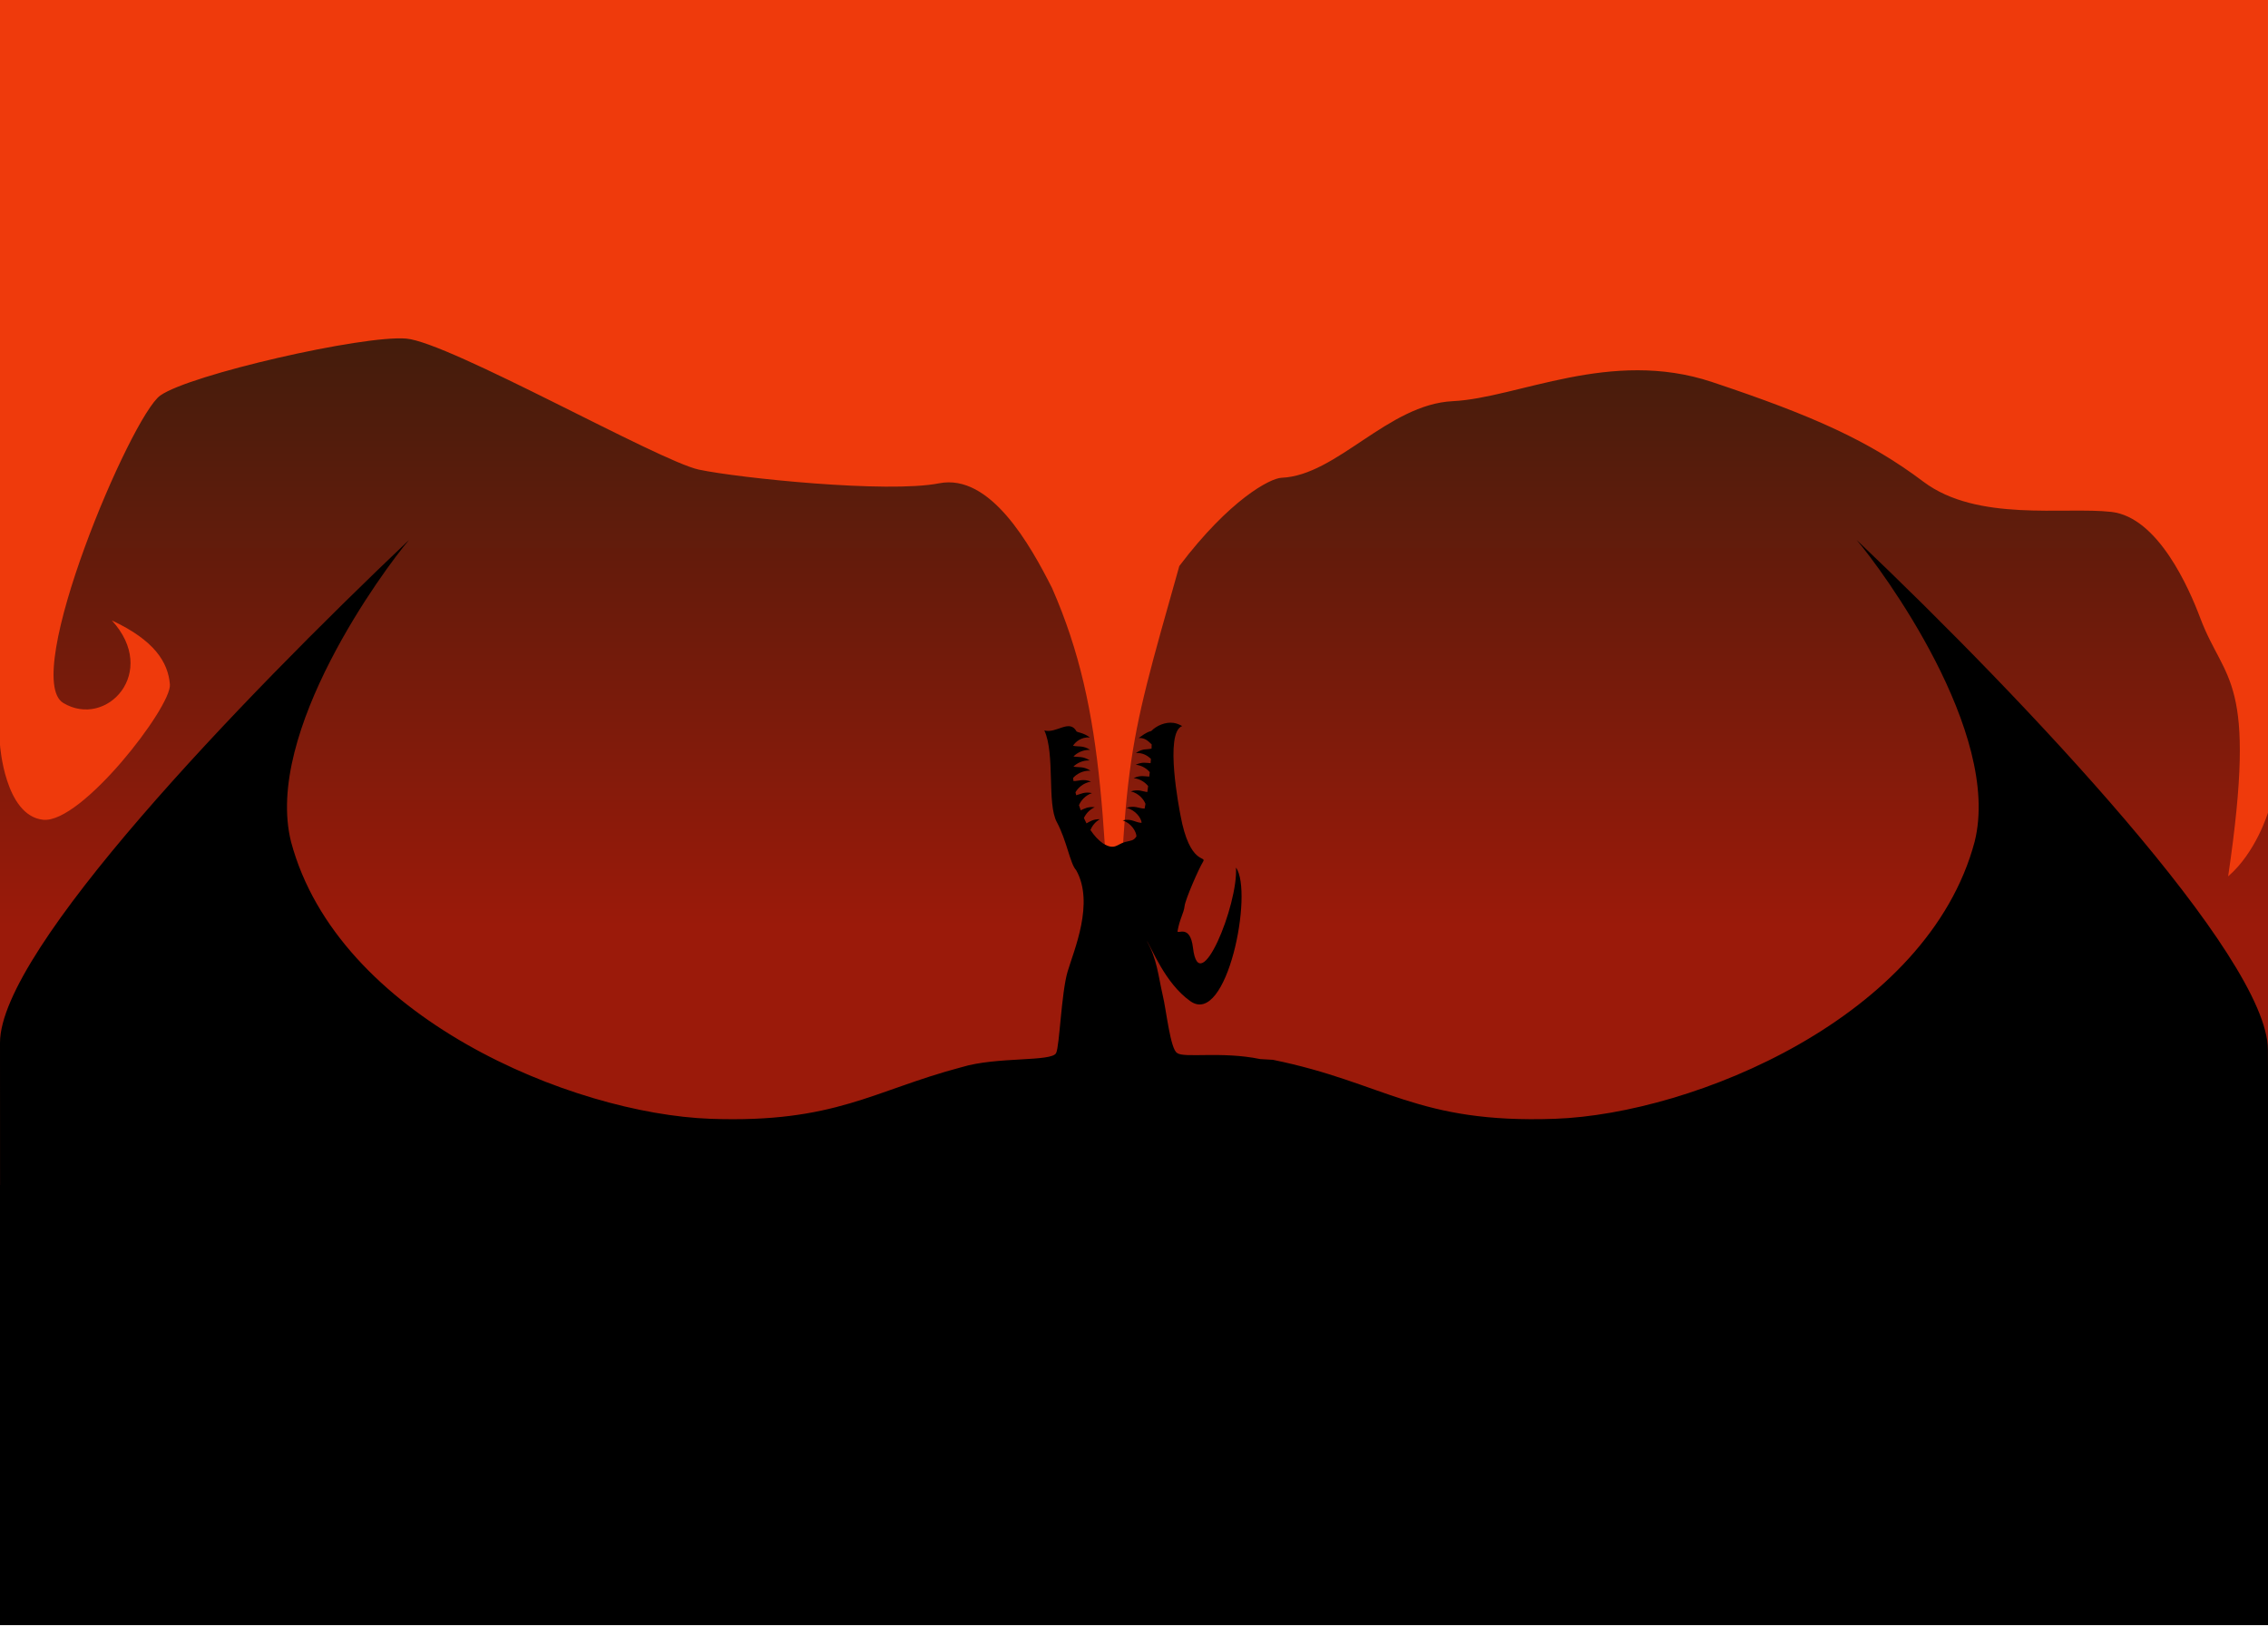
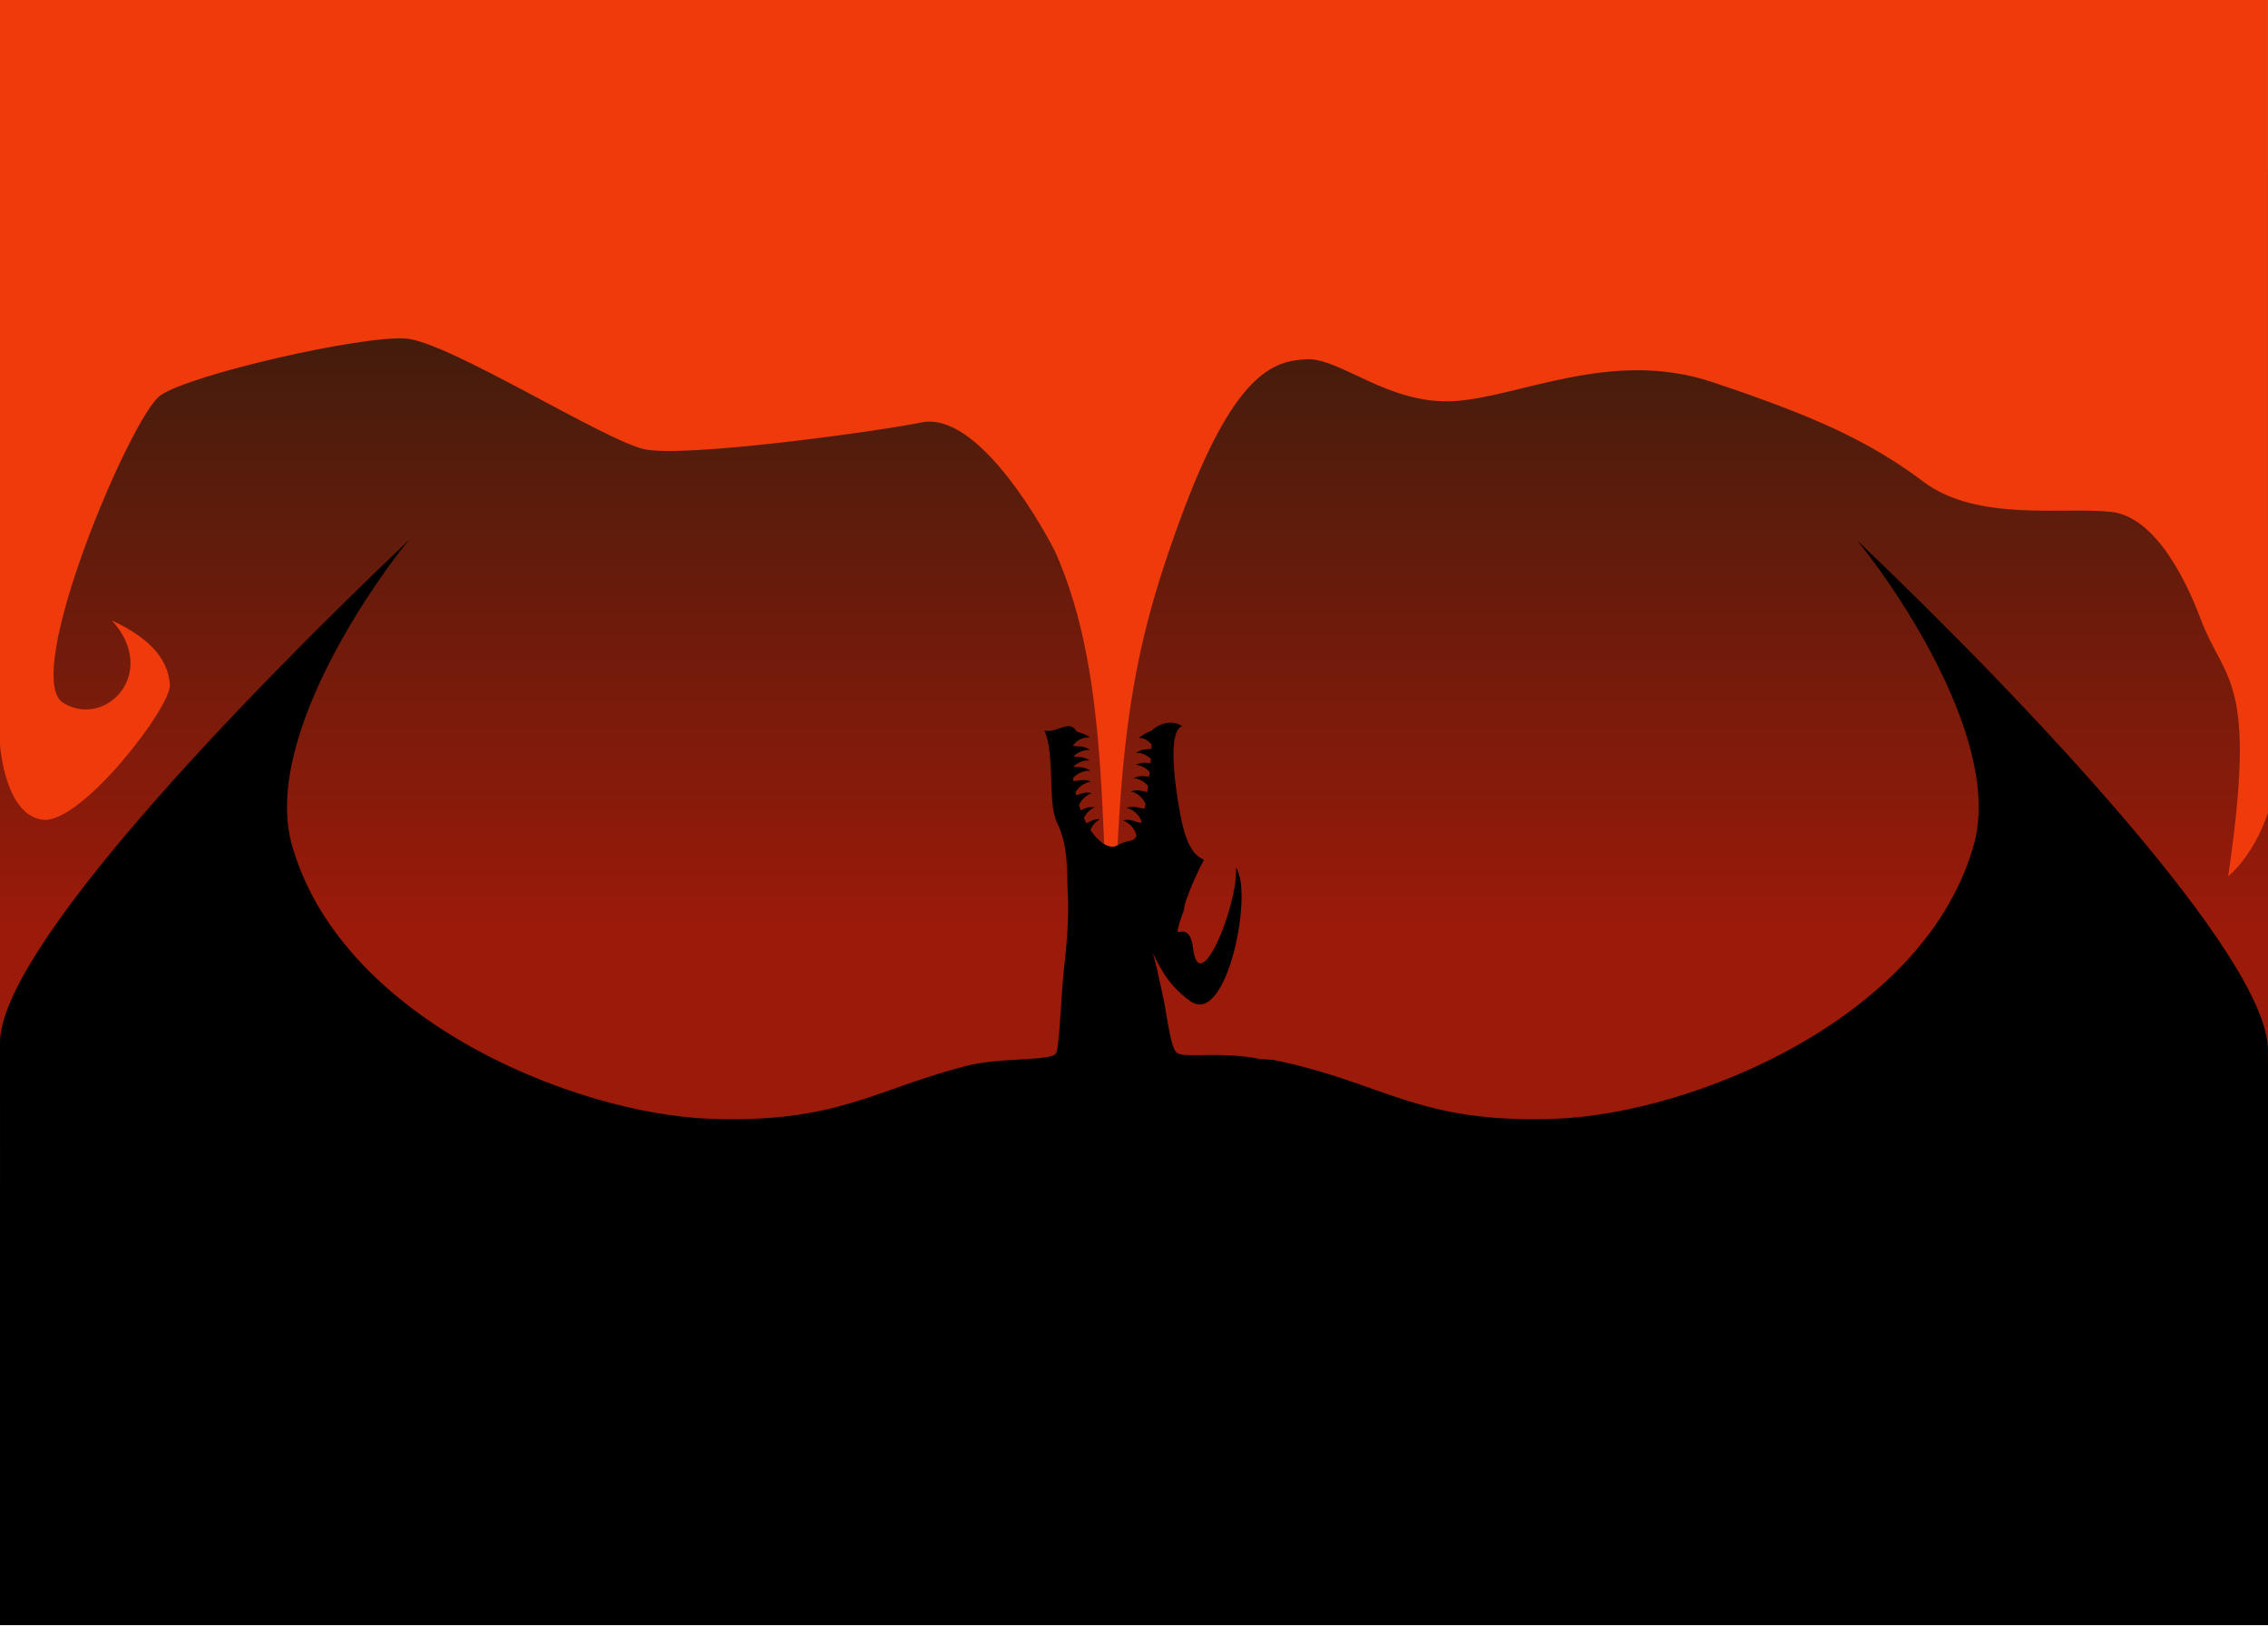
<svg xmlns="http://www.w3.org/2000/svg" xmlns:xlink="http://www.w3.org/1999/xlink" id="svg3723" version="1.1" viewBox="0 0 177.271 127" height="480" width="670">
  <defs id="defs3717">
    <linearGradient id="linearGradient885">
      <stop id="stop881" offset="0" style="stop-color:#2a1d0d;stop-opacity:1" />
      <stop id="stop883" offset="1" style="stop-color:#9b1a0a;stop-opacity:1" />
    </linearGradient>
    <linearGradient gradientTransform="matrix(1,0,0,1.31495,74.08333,-415.2273)" gradientUnits="userSpaceOnUse" y2="294.354" x2="50.271" y1="249.375" x1="50.271" id="linearGradient887" xlink:href="#linearGradient885" />
  </defs>
  <g style="display:inline" transform="translate(0,100.5417)" id="layer4">
    <rect style="fill:url(#linearGradient887);fill-opacity:1;stroke:none;stroke-width:0.302;stroke-miterlimit:4;stroke-dasharray:none;stroke-opacity:1" id="rect836" width="177.271" height="88.37" x="-3.8954827e-006" y="-87.312" />
  </g>
  <g style="display:inline" transform="translate(0,100.5417)" id="layer3">
-     <path id="path832" d="m 87.219,-17.164 c -0.962,-18.368 -0.661,-27.586 -4.992,-37.431 -1.684,-3.321 -4.808,-8.972 -8.831,-8.177 -4.022,0.795 -15.683,-0.416 -18.77,-1.07 -3.087,-0.655 -19.508,-9.956 -22.876,-10.24 -3.368,-0.284 -16.931,2.812 -19.223,4.449 -2.292,1.637 -10.941,22.021 -7.573,24.032 3.368,2.011 7.493,-2.402 3.789,-6.455 3.337,1.556 4.397,3.274 4.537,5.005 0.14,1.731 -6.922,10.898 -9.916,10.571 C 0.37,-36.809 0,-42.333 0,-42.333 L 8.3482585e-6,-100.542 H 58.208 h 47.625 42.333 29.104 l 0,63.5 c 0,0 -0.935,3.114 -3.114,4.984 2.312,-15.622 -0.262,-15.088 -2.18,-20.186 -0.873,-2.321 -3.292,-7.872 -6.94,-8.293 -3.648,-0.421 -10.475,0.816 -14.697,-2.36 -4.223,-3.176 -8.587,-5.146 -16.525,-7.792 -7.938,-2.646 -15.179,1.249 -20.258,1.497 -5.078,0.248 -9.061,5.808 -13.39,5.987 -0.889,0.037 -4.06,1.705 -7.989,6.897 -4.322,15.34 -4.401,14.785 -4.96,39.144 z" style="fill:#ef3a0c;stroke:none;stroke-width:0.265px;stroke-linecap:butt;stroke-linejoin:miter;stroke-opacity:0" />
+     <path id="path832" d="m 86.962,-17.235 c -0.962,-18.368 -0.132,-30.298 -4.463,-40.143 -1.684,-3.321 -6.403,-10.952 -10.426,-10.157 -4.022,0.795 -18.594,2.759 -21.681,2.105 -3.087,-0.655 -15.275,-8.368 -18.643,-8.653 -3.368,-0.284 -16.931,2.812 -19.223,4.449 -2.292,1.637 -10.941,22.021 -7.573,24.032 3.368,2.011 7.493,-2.402 3.789,-6.455 3.337,1.556 4.397,3.274 4.537,5.005 0.14,1.731 -6.922,10.898 -9.916,10.571 C 0.37,-36.809 0,-42.333 0,-42.333 L 8.3482585e-6,-100.542 H 58.208 h 47.625 42.333 29.104 v 63.5 c 0,0 -0.935,3.114 -3.114,4.984 2.312,-15.622 -0.262,-15.088 -2.18,-20.186 -0.873,-2.321 -3.292,-7.872 -6.94,-8.293 -3.648,-0.421 -10.475,0.816 -14.697,-2.36 -4.223,-3.176 -8.587,-5.146 -16.525,-7.792 -7.938,-2.646 -15.179,1.249 -20.258,1.497 -5.078,0.248 -8.797,-3.381 -11.405,-3.273 -2.609,0.108 -5.692,1.008 -9.907,12.519 -4.215,11.511 -5.122,18.516 -5.283,42.712 z" style="fill:#ef3a0c;stroke:none;stroke-width:0.265px;stroke-linecap:butt;stroke-linejoin:miter;stroke-opacity:0" />
  </g>
  <g style="display:inline" transform="translate(0,-170)" id="layer1">
-     <path id="path2118" d="m 31.966,212.201 c -13.229,12.568 -31.966,32.036 -31.966,39.288 1.7198e-4,8.205 2.6459e-4,14.354 0.007,18.808 0.007,4.453 1.064,7.025 4.504,8.216 5.95,2.059 65.644,2.43 84.034,1.531 18.39,0.899 78.88,0.605 84.829,-1.455 3.44,-1.191 3.898,7.826 3.897,-8.048 -9.2e-4,-15.874 0.044,-7.908 -0.007,-18.513 -0.035,-7.252 -18.912,-27.259 -32.141,-39.827 1.918,2.249 11.37,15.016 9.217,23.582 -3.656,13.708 -21.968,21.26 -32.79,21.648 -10.822,0.388 -13.279,-2.824 -22.061,-4.61 0,0 -0.388,-0.027 -0.981,-0.056 -3.014,-0.627 -6.008,-0.056 -6.501,-0.48 -0.529,-0.265 -0.86,-3.44 -1.124,-4.498 -0.362,-1.583 -0.448,-2.858 -1.257,-4.266 0.397,0.529 1.413,3.3 3.411,4.717 2.873,2.038 4.952,-8.553 3.568,-10.439 0.188,2.878 -2.873,10.405 -3.358,6.273 -0.225,-1.915 -1.258,-1.007 -1.206,-1.312 0.163,-0.957 0.493,-1.413 0.546,-1.939 0.053,-0.527 1.129,-2.978 1.445,-3.478 0.316,-0.5 -1.035,0.341 -1.764,-3.633 -0.068,-0.368 -1.278,-6.467 0.133,-6.97 -0.239,-0.14 -0.464,-0.218 -0.678,-0.248 -0.642,-0.09 -1.334,0.221 -1.737,0.633 -0.43,0.108 -0.708,0.367 -0.988,0.549 0.517,-0.027 0.759,0.259 1.02,0.499 -0.003,0.109 -0.004,0.208 -0.01,0.328 -0.411,0.099 -0.682,-0.033 -1.225,0.348 0.544,-0.038 0.916,0.207 1.177,0.456 -0.008,0.109 -0.018,0.222 -0.028,0.335 -0.341,-0.018 -0.653,-0.118 -1.162,0.124 0.491,0.048 0.869,0.311 1.097,0.575 -0.012,0.117 -0.024,0.231 -0.037,0.349 -0.365,-0.007 -0.684,-0.133 -1.223,0.123 0.518,0.05 0.91,0.341 1.133,0.619 -0.02,0.157 -0.04,0.31 -0.063,0.466 -0.39,-0.044 -0.689,-0.244 -1.29,-0.052 0.63,0.149 1.022,0.641 1.145,0.979 -0.022,0.125 -0.044,0.245 -0.067,0.366 -0.461,-0.003 -0.757,-0.271 -1.423,-0.058 0.729,0.172 1.142,0.805 1.185,1.126 1.04e-4,7.9e-4 2.63e-4,8.2e-4 3.7e-4,0.002 -0.004,0.014 -0.007,0.029 -0.011,0.044 -0.494,-0.025 -0.757,-0.352 -1.468,-0.196 0.71,0.239 1.063,0.907 1.076,1.23 3.7e-4,0.009 0.002,0.012 0.003,0.019 -0.227,0.375 -0.454,0.321 -0.911,0.45 -0.612,0.172 -0.794,0.665 -1.703,0.105 -0.366,-0.253 -0.694,-0.615 -0.983,-1.049 0.126,-0.302 0.359,-0.629 0.736,-0.842 -0.517,-0.011 -0.769,0.172 -1.044,0.323 -0.071,-0.134 -0.138,-0.275 -0.203,-0.418 0.145,-0.31 0.421,-0.652 0.849,-0.844 -0.531,-0.06 -0.798,0.113 -1.097,0.24 -0.048,-0.131 -0.094,-0.264 -0.137,-0.399 0.141,-0.337 0.479,-0.761 1.017,-0.945 -0.588,-0.123 -0.873,0.077 -1.233,0.169 -0.018,-0.076 -0.039,-0.151 -0.056,-0.228 0.173,-0.322 0.597,-0.741 1.211,-0.837 -0.618,-0.247 -0.939,-0.038 -1.367,-0.043 -0.011,-0.08 -0.022,-0.159 -0.032,-0.238 0.235,-0.28 0.736,-0.604 1.358,-0.572 -0.556,-0.369 -0.913,-0.229 -1.332,-0.322 0.261,-0.253 0.719,-0.507 1.272,-0.479 -0.528,-0.351 -0.877,-0.241 -1.27,-0.309 0.253,-0.264 0.729,-0.544 1.308,-0.514 -0.559,-0.371 -0.917,-0.228 -1.339,-0.324 2.42e-4,-0.002 5.82e-4,-0.004 8.46e-4,-0.005 0.186,-0.295 0.616,-0.685 1.315,-0.649 -0.509,-0.37 -0.908,-0.367 -1.045,-0.47 -0.551,-1.003 -1.585,0.197 -2.515,-0.076 0.855,1.852 0.192,5.71 0.975,7.163 0.783,1.453 1.044,3.281 1.509,3.752 1.454,2.572 -0.18,6.283 -0.668,7.942 -0.488,1.659 -0.628,5.821 -0.893,6.35 -0.323,0.709 -4.629,0.267 -7.401,1.113 -6.894,1.819 -9.873,4.381 -19.61,4.032 -10.822,-0.388 -29.134,-7.94 -32.79,-21.648 -2.153,-8.566 7.299,-21.333 9.217,-23.582 z" style="fill:#000000;stroke:none;stroke-width:0.265px;stroke-linecap:butt;stroke-linejoin:miter;stroke-opacity:1" />
+     <path id="path2118" d="m 31.966,212.201 c -13.229,12.568 -31.966,32.036 -31.966,39.288 1.7198e-4,8.205 2.6459e-4,14.354 0.007,18.808 0.007,4.453 1.064,7.025 4.504,8.216 5.95,2.059 65.644,2.43 84.034,1.531 18.39,0.899 78.88,0.605 84.829,-1.455 3.44,-1.191 3.898,7.826 3.897,-8.048 -9.2e-4,-15.874 0.044,-7.908 -0.007,-18.513 -0.035,-7.252 -18.912,-27.259 -32.141,-39.827 1.918,2.249 11.37,15.016 9.217,23.582 -3.656,13.708 -21.968,21.26 -32.79,21.648 -10.822,0.388 -13.279,-2.824 -22.061,-4.61 0,0 -0.388,-0.027 -0.981,-0.056 -3.014,-0.627 -6.008,-0.056 -6.501,-0.48 -0.529,-0.265 -0.86,-3.44 -1.124,-4.498 -0.362,-1.583 -0.542,-2.694 -0.812,-3.331 0.42,0.646 0.969,2.365 2.966,3.782 2.873,2.038 4.952,-8.553 3.568,-10.439 0.188,2.878 -2.873,10.405 -3.358,6.273 -0.225,-1.915 -1.258,-1.007 -1.206,-1.312 0.163,-0.957 0.493,-1.413 0.546,-1.939 0.053,-0.527 1.129,-2.978 1.445,-3.478 0.316,-0.5 -1.035,0.341 -1.764,-3.633 -0.068,-0.368 -1.278,-6.467 0.133,-6.97 -0.239,-0.14 -0.464,-0.218 -0.678,-0.248 -0.642,-0.09 -1.334,0.221 -1.737,0.633 -0.43,0.108 -0.708,0.367 -0.988,0.549 0.517,-0.027 0.759,0.259 1.02,0.499 -0.003,0.109 -0.004,0.208 -0.01,0.328 -0.411,0.099 -0.682,-0.033 -1.225,0.348 0.544,-0.038 0.916,0.207 1.177,0.456 -0.008,0.109 -0.018,0.222 -0.028,0.335 -0.341,-0.018 -0.653,-0.118 -1.162,0.124 0.491,0.048 0.869,0.311 1.097,0.575 -0.012,0.117 -0.024,0.231 -0.037,0.349 -0.365,-0.007 -0.684,-0.133 -1.223,0.123 0.518,0.05 0.91,0.341 1.133,0.619 -0.02,0.157 -0.04,0.31 -0.063,0.466 -0.39,-0.044 -0.689,-0.244 -1.29,-0.052 0.63,0.149 1.022,0.641 1.145,0.979 -0.022,0.125 -0.044,0.245 -0.067,0.366 -0.461,-0.003 -0.757,-0.271 -1.423,-0.058 0.729,0.172 1.142,0.805 1.185,1.126 1.04e-4,7.9e-4 2.63e-4,8.2e-4 3.7e-4,0.002 -0.004,0.014 -0.007,0.029 -0.011,0.044 -0.494,-0.025 -0.757,-0.352 -1.468,-0.196 0.71,0.239 1.063,0.907 1.076,1.23 3.7e-4,0.009 0.002,0.012 0.003,0.019 -0.227,0.375 -0.454,0.321 -0.911,0.45 -0.612,0.172 -0.794,0.665 -1.703,0.105 -0.366,-0.253 -0.694,-0.615 -0.983,-1.049 0.126,-0.302 0.359,-0.629 0.736,-0.842 -0.517,-0.011 -0.769,0.172 -1.044,0.323 -0.071,-0.134 -0.138,-0.275 -0.203,-0.418 0.145,-0.31 0.421,-0.652 0.849,-0.844 -0.531,-0.06 -0.798,0.113 -1.097,0.24 -0.048,-0.131 -0.094,-0.264 -0.137,-0.399 0.141,-0.337 0.479,-0.761 1.017,-0.945 -0.588,-0.123 -0.873,0.077 -1.233,0.169 -0.018,-0.076 -0.039,-0.151 -0.056,-0.228 0.173,-0.322 0.597,-0.741 1.211,-0.837 -0.618,-0.247 -0.939,-0.038 -1.367,-0.043 -0.011,-0.08 -0.022,-0.159 -0.032,-0.238 0.235,-0.28 0.736,-0.604 1.358,-0.572 -0.556,-0.369 -0.913,-0.229 -1.332,-0.322 0.261,-0.253 0.719,-0.507 1.272,-0.479 -0.528,-0.351 -0.877,-0.241 -1.27,-0.309 0.253,-0.264 0.729,-0.544 1.308,-0.514 -0.559,-0.371 -0.917,-0.228 -1.339,-0.324 2.42e-4,-0.002 5.82e-4,-0.004 8.46e-4,-0.005 0.186,-0.295 0.616,-0.685 1.315,-0.649 -0.509,-0.37 -0.908,-0.367 -1.045,-0.47 -0.551,-1.003 -1.585,0.197 -2.515,-0.076 0.855,1.852 0.245,5.682 0.975,7.163 0.947,1.921 0.76,3.888 0.86,5.614 0.1,1.726 -0.078,3.924 -0.299,5.846 -0.22,1.922 -0.348,6.055 -0.612,6.584 -0.323,0.709 -4.629,0.267 -7.401,1.113 -6.894,1.819 -9.873,4.381 -19.61,4.032 -10.822,-0.388 -29.134,-7.94 -32.79,-21.648 -2.153,-8.566 7.299,-21.333 9.217,-23.582 z" style="fill:#000000;stroke:none;stroke-width:0.265px;stroke-linecap:butt;stroke-linejoin:miter;stroke-opacity:1" />
    <rect y="262.604" x="-3.8954827e-006" height="34.396" width="177.271" id="rect2724" style="fill:#000000;fill-opacity:1;stroke:none;stroke-width:0.189;stroke-miterlimit:4;stroke-dasharray:none;stroke-opacity:1" />
  </g>
  <g style="display:none" transform="translate(0,100.5417)" id="layer2">
    <g transform="translate(74.08333,-44.97917)" id="text891" style="font-style:normal;font-variant:normal;font-weight:normal;font-stretch:normal;font-size:10.583px;line-height:1.25;font-family:'Dumbledor 1';-inkscape-font-specification:'Dumbledor 1, ';letter-spacing:0px;word-spacing:0px;display:inline;fill:#000003;fill-opacity:1;stroke:none;stroke-width:0.079;stroke-miterlimit:4;stroke-dasharray:none;stroke-dashoffset:0;stroke-opacity:1;paint-order:normal" aria-label="Blak Wurm      Entertainment">
      <path id="path893" style="fill:#000003;fill-opacity:1;stroke:none;stroke-width:0.079;stroke-miterlimit:4;stroke-dasharray:none;stroke-dashoffset:0;stroke-opacity:1;paint-order:normal" d="m -34.238,8.887 q 0,1.364 -1.576,1.933 -0.687,0.248 -1.607,0.31 l 0.01,0.015 h -0.248 q -0.078,0 -0.238,0.005 -0.16,0.005 -0.238,0.005 h -0.238 l -0.181,-0.01 h -0.439 q 0.264,-0.269 0.295,-0.408 l 0.041,-0.475 V 6.061 q 0,-0.388 -0.227,-0.672 -0.269,-0.331 -0.362,-0.331 l -0.01,-0.248 0.16,-0.01 q 0.703,-0.047 1.075,0.31 l 0.109,0.176 q 0.775,-0.62 1.674,-0.62 0.62,0 1.039,0.3 0.475,0.336 0.475,0.935 0,0.698 -0.543,1.271 1.028,0.558 1.028,1.716 z m -1.592,-2.904 q 0,-0.708 -0.801,-0.708 -0.341,0 -0.641,0.119 -0.393,0.155 -0.434,0.429 l 0.005,0.067 v 0.842 q 0.424,0.005 1.307,0.088 0.078,0.005 0.32,0.057 0.243,-0.377 0.243,-0.894 z m 0.486,2.925 q 0,-0.853 -0.765,-1.354 -0.625,-0.408 -1.318,-0.408 -0.269,0 -0.274,0.047 v 3.39 q 0,0.083 0.026,0.16 0.021,0.005 0.047,0 0.124,-0.021 0.212,-0.021 0.723,0 1.307,-0.382 0.765,-0.501 0.765,-1.431 z" />
      <path id="path895" style="fill:#000003;fill-opacity:1;stroke:none;stroke-width:0.079;stroke-miterlimit:4;stroke-dasharray:none;stroke-dashoffset:0;stroke-opacity:1;paint-order:normal" d="m -31.856,11.151 h -1.55 q 0.212,-0.279 0.269,-0.46 l 0.031,-0.424 V 6.143 q 0,-0.382 -0.377,-0.382 -0.134,0 -0.377,0.057 0.238,-0.377 0.76,-0.574 0.248,-0.093 0.941,-0.238 V 10.267 q 0,0.362 0.036,0.481 0.041,0.14 0.269,0.403 z" />
      <path id="path897" style="fill:#000003;fill-opacity:1;stroke:none;stroke-width:0.079;stroke-miterlimit:4;stroke-dasharray:none;stroke-dashoffset:0;stroke-opacity:1;paint-order:normal" d="m -27.727,11.141 h -1.054 q -0.129,0 -0.217,-0.15 -0.072,-0.124 -0.057,-0.176 0.005,-0.026 0.026,-0.083 -0.61,0.455 -1.106,0.455 -0.574,0 -0.935,-0.258 -0.413,-0.289 -0.413,-0.842 0,-1.023 0.92,-1.271 0.822,-0.222 1.054,-0.326 0.336,-0.15 0.486,-0.429 -0.429,-0.253 -0.987,-0.253 -0.465,0 -1.183,0.191 0.636,-0.589 1.623,-0.589 0.486,0 1.008,0.176 0.346,0.165 0.346,0.558 V 10.624 q 0,0.026 0.052,0.093 0.124,0.341 0.439,0.424 z m -1.297,-0.972 V 8.536 q -0.243,0.253 -0.558,0.362 -0.636,0.222 -0.713,0.274 -0.295,0.202 -0.295,0.677 0,0.698 0.677,0.698 0.419,0 0.889,-0.377 z" />
      <path id="path899" style="fill:#000003;fill-opacity:1;stroke:none;stroke-width:0.079;stroke-miterlimit:4;stroke-dasharray:none;stroke-dashoffset:0;stroke-opacity:1;paint-order:normal" d="m -23.593,11.146 h -0.806 q 0,-0.925 -0.305,-1.493 -0.393,-0.734 -1.24,-0.734 -0.165,0 -0.269,0.026 -0.015,-0.01 -0.036,-0.016 V 10.619 q 0,0.191 0.351,0.527 h -1.499 q 0.341,-0.346 0.341,-0.527 V 6.536 q 0,-0.176 -0.181,-0.331 -0.269,-0.227 -0.32,-0.227 l -0.021,-0.248 q 0.336,-0.052 0.822,-0.346 0.181,-0.109 0.703,-0.429 l -0.026,0.408 q -0.171,0.537 -0.171,0.837 v 2.356 q 0,-0.057 0.103,-0.057 0.32,0 0.801,-0.14 0.568,-0.165 0.568,-0.641 0,-0.088 -0.015,-0.196 l 1.173,-0.021 -0.346,0.615 q -0.341,0.336 -0.832,0.532 1.199,0.429 1.204,2.496 z" />
      <path id="path901" style="fill:#000003;fill-opacity:1;stroke:none;stroke-width:0.079;stroke-miterlimit:4;stroke-dasharray:none;stroke-dashoffset:0;stroke-opacity:1;paint-order:normal" d="m -10.255,8.061 q 0,1.323 -0.718,2.217 -0.791,0.982 -2.139,0.982 -0.062,0 -0.191,0.01 -0.129,0.01 -0.191,0.01 -0.615,0 -0.966,-0.109 -0.419,-0.129 -0.863,-0.501 -0.811,0.594 -1.974,0.594 -1.354,0 -2.139,-0.982 -0.718,-0.894 -0.718,-2.217 0,-0.78 0.532,-1.581 0.558,-0.682 0.636,-0.801 0,-0.047 -0.119,-0.16 l -0.584,-0.558 q 0.155,-0.171 0.258,-0.171 h 1.333 q 0.078,0 0.129,0.021 l 0.047,0.072 v 0.15 q -1.127,1.08 -1.127,3.028 0,1.204 0.517,1.881 0.579,0.76 1.747,0.76 0.677,0 1.158,-0.367 -0.78,-1.018 -0.78,-2.274 0,-1.302 0.708,-2.382 0,-0.052 -0.114,-0.16 l -0.594,-0.558 q 0.155,-0.171 0.253,-0.171 h 1.049 q 0.217,0 0.248,0.217 -0.444,1.333 -0.444,3.054 0,1.049 0.362,1.752 0.481,0.935 1.323,0.935 h 0.047 q 1.116,0 1.741,-0.816 0.47,-0.615 0.47,-1.876 0,-1.948 -1.127,-3.028 V 4.883 l 0.047,-0.072 q 0.047,-0.021 0.129,-0.021 h 1.333 q 0.103,0 0.258,0.171 l -0.584,0.558 q -0.119,0.114 -0.119,0.16 0.072,0.119 0.636,0.801 0.532,0.801 0.532,1.581 z" />
      <path id="path903" style="fill:#000003;fill-opacity:1;stroke:none;stroke-width:0.079;stroke-miterlimit:4;stroke-dasharray:none;stroke-dashoffset:0;stroke-opacity:1;paint-order:normal" d="m -6.152,9.57 q 0,0.853 -0.45,1.256 -0.413,0.367 -1.287,0.403 -0.873,0.036 -1.369,-0.315 -0.253,-0.181 -0.398,-0.584 -0.129,-0.357 -0.129,-0.713 0,-0.357 0.377,-1.178 l 0.016,-0.093 q -0.021,-0.129 -0.341,-0.444 l -0.098,-0.289 h 1.38 l -0.016,0.362 q -0.424,0.78 -0.424,1.654 0,0.723 0.207,0.904 0.212,0.264 0.899,0.284 l 0.021,-0.005 q 0.326,-0.124 0.455,-0.295 0.026,-0.041 0.088,-0.124 v 0.031 l 0.005,-0.01 q 0.222,-0.444 0.222,-0.842 0,-0.858 -0.522,-1.633 l -0.072,-0.372 h 1.39 l -0.088,0.289 q -0.336,0.315 -0.341,0.444 l 0.016,0.083 0.315,0.517 q 0.145,0.32 0.145,0.672 z" />
      <path id="path905" style="fill:#000003;fill-opacity:1;stroke:none;stroke-width:0.079;stroke-miterlimit:4;stroke-dasharray:none;stroke-dashoffset:0;stroke-opacity:1;paint-order:normal" d="m -2.312,8.293 q 0,0.847 -1.406,1.194 0.351,-0.284 0.465,-0.419 0.181,-0.212 0.207,-0.377 0.036,-0.212 -0.047,-0.388 -0.186,-0.233 -0.274,-0.274 -0.186,-0.109 -0.444,-0.109 -0.687,0 -0.687,0.233 v 2.408 l 0.031,0.222 q 0.01,0.078 0.32,0.362 h -1.509 l 0.212,-0.207 q 0.098,-0.098 0.119,-0.243 l 0.021,-2.341 q 0.005,-0.403 -0.465,-0.553 l 0.041,-0.062 q 0.041,-0.062 0.041,-0.14 l 0.289,-0.031 q 0.326,-0.036 0.62,0.129 l 0.088,0.062 q 0.46,-0.32 1.101,-0.32 0.465,0 0.827,0.191 0.45,0.238 0.45,0.661 z" />
      <path id="path907" style="fill:#000003;fill-opacity:1;stroke:none;stroke-width:0.079;stroke-miterlimit:4;stroke-dasharray:none;stroke-dashoffset:0;stroke-opacity:1;paint-order:normal" d="m 3.987,9.218 q 0,0.351 -0.145,0.672 l -0.315,0.517 -0.016,0.083 q 0.005,0.129 0.341,0.444 l 0.088,0.289 H 2.551 l 0.072,-0.372 q 0.47,-0.698 0.47,-1.633 0,-0.419 -0.171,-0.739 -0.217,-0.408 -0.589,-0.408 -0.501,0 -0.842,0.367 0.16,0.403 0.16,0.78 0,0.357 -0.377,1.178 l -0.016,0.093 q 0.005,0.129 0.341,0.444 l 0.098,0.289 H 0.318 l 0.016,-0.362 Q 0.757,10.081 0.757,9.208 q 0,-0.465 -0.202,-0.775 -0.233,-0.362 -0.677,-0.362 -0.233,0 -0.543,0.191 -0.269,0.165 -0.269,0.284 v 1.953 q 0,0.155 0.098,0.279 l 0.295,0.196 0.047,0.248 H -2.09 l 0.243,-0.233 q 0.109,-0.124 0.109,-0.284 V 8.18 q 0,-0.186 -0.346,-0.522 h 1.152 v 0.284 q 0.568,-0.351 1.152,-0.351 0.522,0 0.904,0.331 l 0.16,0.191 q 0.512,-0.522 1.318,-0.522 0.677,0 1.049,0.491 0.336,0.439 0.336,1.137 z" />
      <path id="path909" style="fill:#000003;fill-opacity:1;stroke:none;stroke-width:0.079;stroke-miterlimit:4;stroke-dasharray:none;stroke-dashoffset:0;stroke-opacity:1;paint-order:normal" d="m 27.169,10.996 q -0.093,0.171 -0.238,0.171 h -4.02 l -0.191,-0.181 0.429,-0.238 q 0.14,-0.145 0.176,-0.233 0,-0.067 0.015,-0.207 l 0.005,-0.01 V 5.637 q 0,-0.222 -0.202,-0.424 L 22.715,4.976 22.906,4.795 h 4.02 q 0.145,0 0.238,0.171 -0.238,0.382 -0.238,0.522 l 0.047,0.351 -0.31,-0.098 Q 26.182,5.379 25.448,5.249 l -0.258,-0.021 -0.264,-0.01 -0.429,0.01 -0.207,0.021 V 7.26 h 2.651 L 26.559,7.906 26.037,8.402 Q 25.567,7.766 24.601,7.725 q -0.021,0 -0.119,-0.005 -0.103,-0.005 -0.15,0.01 -0.047,0.01 -0.041,0.041 l 0.005,2.94 0.207,0.021 0.429,0.01 0.264,-0.01 0.258,-0.021 q 0.734,-0.129 1.214,-0.491 l 0.31,-0.098 -0.047,0.351 q 0,0.14 0.238,0.522 z" />
      <path id="path911" style="fill:#000003;fill-opacity:1;stroke:none;stroke-width:0.079;stroke-miterlimit:4;stroke-dasharray:none;stroke-dashoffset:0;stroke-opacity:1;paint-order:normal" d="m 31.474,11.213 h -1.38 l 0.015,-0.362 q 0.424,-0.78 0.424,-1.654 0,-1.137 -1.034,-1.137 -0.233,0 -0.543,0.191 Q 28.688,8.417 28.688,8.536 v 1.953 q 0,0.155 0.098,0.279 l 0.295,0.196 0.047,0.248 h -1.597 l 0.243,-0.233 q 0.109,-0.124 0.109,-0.284 V 8.169 q 0,-0.186 -0.346,-0.522 h 1.152 v 0.284 q 0.568,-0.351 1.307,-0.351 0.796,0 1.302,0.832 0.129,0.346 0.129,0.796 0,0.357 -0.377,1.178 l -0.015,0.093 q 0.005,0.129 0.341,0.444 z" />
      <path id="path913" style="fill:#000003;fill-opacity:1;stroke:none;stroke-width:0.079;stroke-miterlimit:4;stroke-dasharray:none;stroke-dashoffset:0;stroke-opacity:1;paint-order:normal" d="m 35.045,11.146 q -0.233,0.015 -0.439,0.015 -0.997,0 -1.416,-0.31 -0.491,-0.362 -0.491,-1.318 h 0.005 L 32.709,7.983 H 31.851 L 32.006,7.616 q 0.103,-0.078 0.103,-0.207 0,-0.031 -0.005,-0.093 -0.005,-0.067 -0.005,-0.098 0,-0.103 0.041,-0.186 0.202,0.377 0.568,0.434 l 0.005,-0.946 q 0,-0.32 -0.217,-0.429 -0.14,-0.041 -0.202,-0.083 -0.098,-0.041 -0.32,-0.305 h 1.545 v 1.798 h 1.514 l -0.264,0.481 h -1.251 v 1.638 q 0,0.63 0.207,0.847 0.258,0.274 0.315,0.31 0.279,0.181 1.003,0.367 z" />
      <path id="path915" style="fill:#000003;fill-opacity:1;stroke:none;stroke-width:0.079;stroke-miterlimit:4;stroke-dasharray:none;stroke-dashoffset:0;stroke-opacity:1;paint-order:normal" d="m 39.029,9.74 q -0.532,1.499 -1.891,1.499 -0.785,0 -1.354,-0.543 -0.563,-0.548 -0.563,-1.328 0,-0.858 0.506,-1.364 0.512,-0.512 1.369,-0.512 0.656,0 1.049,0.336 0.346,0.3 0.584,0.951 l -2.635,0.47 -0.01,0.062 q 0.01,-0.052 0.026,-0.098 0.005,0.021 0.005,0.062 0,0.615 0.351,1.034 0.372,0.45 0.972,0.45 0.486,0 0.93,-0.295 0.424,-0.279 0.661,-0.723 z M 37.83,8.474 Q 37.768,8.195 37.51,8.03 37.256,7.859 36.972,7.895 36.538,7.952 36.321,8.298 36.207,8.562 36.094,8.82 Z" />
      <path id="path917" style="fill:#000003;fill-opacity:1;stroke:none;stroke-width:0.079;stroke-miterlimit:4;stroke-dasharray:none;stroke-dashoffset:0;stroke-opacity:1;paint-order:normal" d="m 42.853,8.293 q 0,0.847 -1.406,1.194 Q 41.799,9.203 41.912,9.068 42.093,8.856 42.119,8.691 42.155,8.479 42.073,8.304 41.887,8.071 41.799,8.03 41.613,7.921 41.354,7.921 q -0.687,0 -0.687,0.233 v 2.408 l 0.031,0.222 q 0.01,0.078 0.32,0.362 h -1.509 l 0.212,-0.207 q 0.098,-0.098 0.119,-0.243 l 0.021,-2.341 q 0.005,-0.403 -0.465,-0.553 l 0.041,-0.062 q 0.041,-0.062 0.041,-0.14 l 0.289,-0.031 q 0.326,-0.036 0.62,0.129 l 0.088,0.062 q 0.46,-0.32 1.101,-0.32 0.465,0 0.827,0.191 0.45,0.238 0.45,0.661 z" />
      <path id="path919" style="fill:#000003;fill-opacity:1;stroke:none;stroke-width:0.079;stroke-miterlimit:4;stroke-dasharray:none;stroke-dashoffset:0;stroke-opacity:1;paint-order:normal" d="m 46.269,11.146 q -0.233,0.015 -0.439,0.015 -0.997,0 -1.416,-0.31 Q 43.923,10.489 43.923,9.533 h 0.005 L 43.933,7.983 H 43.075 L 43.23,7.616 q 0.103,-0.078 0.103,-0.207 0,-0.031 -0.005,-0.093 -0.005,-0.067 -0.005,-0.098 0,-0.103 0.041,-0.186 0.202,0.377 0.568,0.434 l 0.005,-0.946 q 0,-0.32 -0.217,-0.429 -0.14,-0.041 -0.202,-0.083 -0.098,-0.041 -0.32,-0.305 h 1.545 v 1.798 h 1.514 l -0.264,0.481 h -1.251 v 1.638 q 0,0.63 0.207,0.847 0.258,0.274 0.315,0.31 0.279,0.181 1.003,0.367 z" />
      <path id="path921" style="fill:#000003;fill-opacity:1;stroke:none;stroke-width:0.079;stroke-miterlimit:4;stroke-dasharray:none;stroke-dashoffset:0;stroke-opacity:1;paint-order:normal" d="m 50.201,11.141 h -1.054 q -0.129,0 -0.217,-0.15 -0.072,-0.124 -0.057,-0.176 0.005,-0.026 0.026,-0.083 -0.61,0.455 -1.106,0.455 -0.574,0 -0.935,-0.258 -0.413,-0.289 -0.413,-0.842 0,-1.023 0.92,-1.271 0.822,-0.222 1.054,-0.326 0.336,-0.15 0.486,-0.429 -0.429,-0.253 -0.987,-0.253 -0.465,0 -1.183,0.191 0.636,-0.589 1.623,-0.589 0.486,0 1.008,0.176 0.346,0.165 0.346,0.558 V 10.624 q 0,0.026 0.052,0.093 0.124,0.341 0.439,0.424 z M 48.904,10.169 V 8.536 q -0.243,0.253 -0.558,0.362 -0.636,0.222 -0.713,0.274 -0.295,0.202 -0.295,0.677 0,0.698 0.677,0.698 0.419,0 0.889,-0.377 z" />
      <path id="path923" style="fill:#000003;fill-opacity:1;stroke:none;stroke-width:0.079;stroke-miterlimit:4;stroke-dasharray:none;stroke-dashoffset:0;stroke-opacity:1;paint-order:normal" d="m 51.85,6.521 q 0,0.362 -0.522,0.413 -0.491,0 -0.543,-0.403 0,-0.388 0.527,-0.408 0.475,-0.021 0.537,0.398 z m 0.372,4.625 h -1.468 l 0.238,-0.233 q 0.098,-0.124 0.098,-0.284 V 8.407 q 0,-0.32 -0.217,-0.429 -0.14,-0.041 -0.202,-0.083 -0.098,-0.041 -0.32,-0.305 h 1.545 v 3.039 q 0,0.124 0.031,0.191 0.015,0.062 0.295,0.326 z" />
      <path id="path925" style="fill:#000003;fill-opacity:1;stroke:none;stroke-width:0.079;stroke-miterlimit:4;stroke-dasharray:none;stroke-dashoffset:0;stroke-opacity:1;paint-order:normal" d="m 56.527,11.213 h -1.38 l 0.015,-0.362 q 0.424,-0.78 0.424,-1.654 0,-1.137 -1.034,-1.137 -0.233,0 -0.543,0.191 -0.269,0.165 -0.269,0.284 v 1.953 q 0,0.155 0.098,0.279 l 0.295,0.196 0.047,0.248 h -1.597 l 0.243,-0.233 q 0.109,-0.124 0.109,-0.284 V 8.169 q 0,-0.186 -0.346,-0.522 h 1.152 v 0.284 q 0.568,-0.351 1.307,-0.351 0.796,0 1.302,0.832 0.129,0.346 0.129,0.796 0,0.357 -0.377,1.178 l -0.015,0.093 q 0.005,0.129 0.341,0.444 z" />
      <path id="path927" style="fill:#000003;fill-opacity:1;stroke:none;stroke-width:0.079;stroke-miterlimit:4;stroke-dasharray:none;stroke-dashoffset:0;stroke-opacity:1;paint-order:normal" d="m 62.981,9.218 q 0,0.351 -0.145,0.672 l -0.315,0.517 -0.015,0.083 q 0.005,0.129 0.341,0.444 l 0.088,0.289 h -1.39 l 0.072,-0.372 q 0.47,-0.698 0.47,-1.633 0,-0.419 -0.171,-0.739 Q 61.699,8.071 61.327,8.071 q -0.501,0 -0.842,0.367 0.16,0.403 0.16,0.78 0,0.357 -0.377,1.178 l -0.015,0.093 q 0.005,0.129 0.341,0.444 l 0.098,0.289 h -1.38 l 0.015,-0.362 q 0.424,-0.78 0.424,-1.654 0,-0.465 -0.202,-0.775 -0.233,-0.362 -0.677,-0.362 -0.233,0 -0.543,0.191 -0.269,0.165 -0.269,0.284 v 1.953 q 0,0.155 0.098,0.279 l 0.295,0.196 0.047,0.248 H 56.904 L 57.147,10.991 Q 57.255,10.867 57.255,10.706 V 8.18 q 0,-0.186 -0.346,-0.522 h 1.152 v 0.284 q 0.568,-0.351 1.152,-0.351 0.522,0 0.904,0.331 l 0.16,0.191 q 0.512,-0.522 1.318,-0.522 0.677,0 1.049,0.491 0.336,0.439 0.336,1.137 z" />
      <path id="path929" style="fill:#000003;fill-opacity:1;stroke:none;stroke-width:0.079;stroke-miterlimit:4;stroke-dasharray:none;stroke-dashoffset:0;stroke-opacity:1;paint-order:normal" d="m 67.162,9.74 q -0.532,1.499 -1.891,1.499 -0.785,0 -1.354,-0.543 -0.563,-0.548 -0.563,-1.328 0,-0.858 0.506,-1.364 0.512,-0.512 1.369,-0.512 0.656,0 1.049,0.336 0.346,0.3 0.584,0.951 l -2.635,0.47 -0.01,0.062 q 0.01,-0.052 0.026,-0.098 0.005,0.021 0.005,0.062 0,0.615 0.351,1.034 0.372,0.45 0.972,0.45 0.486,0 0.93,-0.295 0.424,-0.279 0.661,-0.723 z M 65.963,8.474 Q 65.901,8.195 65.642,8.03 65.389,7.859 65.105,7.895 64.671,7.952 64.454,8.298 64.34,8.562 64.226,8.82 Z" />
      <path id="path931" style="fill:#000003;fill-opacity:1;stroke:none;stroke-width:0.079;stroke-miterlimit:4;stroke-dasharray:none;stroke-dashoffset:0;stroke-opacity:1;paint-order:normal" d="m 71.471,11.213 h -1.38 l 0.015,-0.362 Q 70.531,10.071 70.531,9.198 q 0,-1.137 -1.034,-1.137 -0.233,0 -0.543,0.191 -0.269,0.165 -0.269,0.284 v 1.953 q 0,0.155 0.098,0.279 l 0.295,0.196 0.047,0.248 H 67.528 l 0.243,-0.233 q 0.109,-0.124 0.109,-0.284 V 8.169 q 0,-0.186 -0.346,-0.522 h 1.152 v 0.284 q 0.568,-0.351 1.307,-0.351 0.796,0 1.302,0.832 0.129,0.346 0.129,0.796 0,0.357 -0.377,1.178 l -0.015,0.093 q 0.005,0.129 0.341,0.444 z" />
      <path id="path933" style="fill:#000003;fill-opacity:1;stroke:none;stroke-width:0.079;stroke-miterlimit:4;stroke-dasharray:none;stroke-dashoffset:0;stroke-opacity:1;paint-order:normal" d="m 75.042,11.146 q -0.233,0.015 -0.439,0.015 -0.997,0 -1.416,-0.31 -0.491,-0.362 -0.491,-1.318 h 0.005 l 0.005,-1.55 h -0.858 l 0.155,-0.367 q 0.103,-0.078 0.103,-0.207 0,-0.031 -0.005,-0.093 -0.005,-0.067 -0.005,-0.098 0,-0.103 0.041,-0.186 0.202,0.377 0.568,0.434 l 0.005,-0.946 q 0,-0.32 -0.217,-0.429 -0.14,-0.041 -0.202,-0.083 -0.098,-0.041 -0.32,-0.305 h 1.545 v 1.798 h 1.514 l -0.264,0.481 h -1.251 v 1.638 q 0,0.63 0.207,0.847 0.258,0.274 0.315,0.31 0.279,0.181 1.003,0.367 z" />
    </g>
  </g>
</svg>
